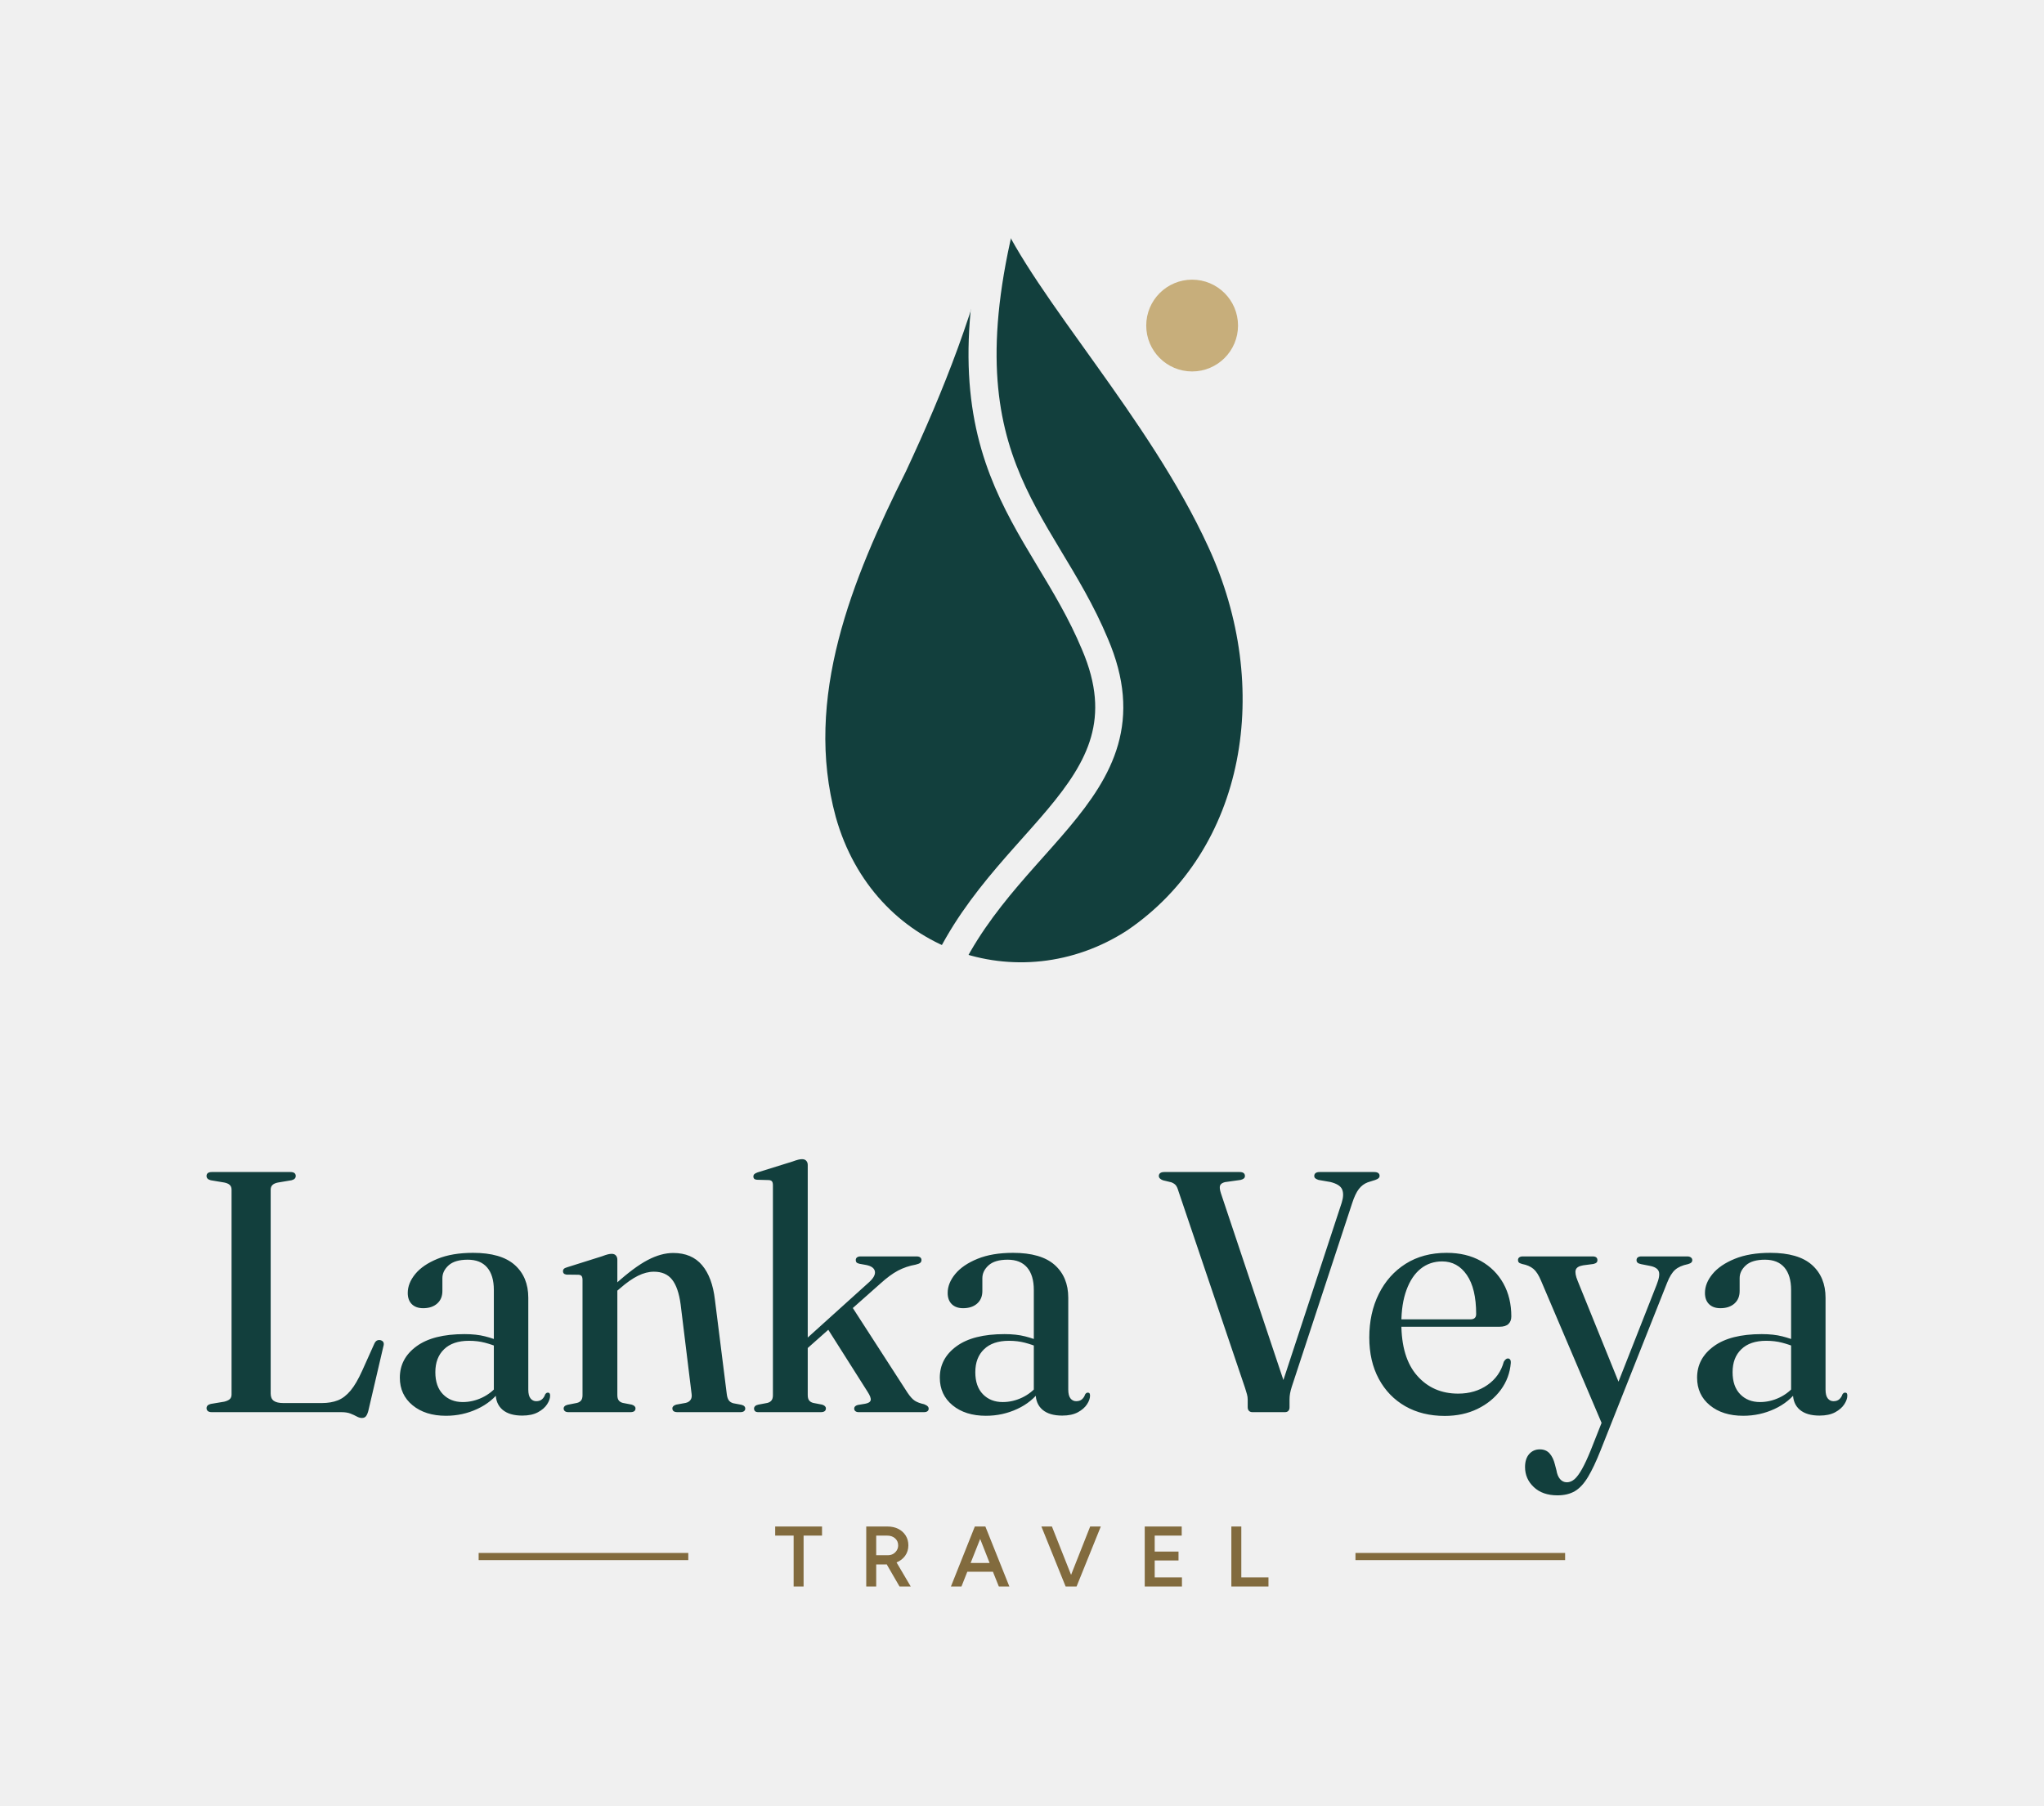
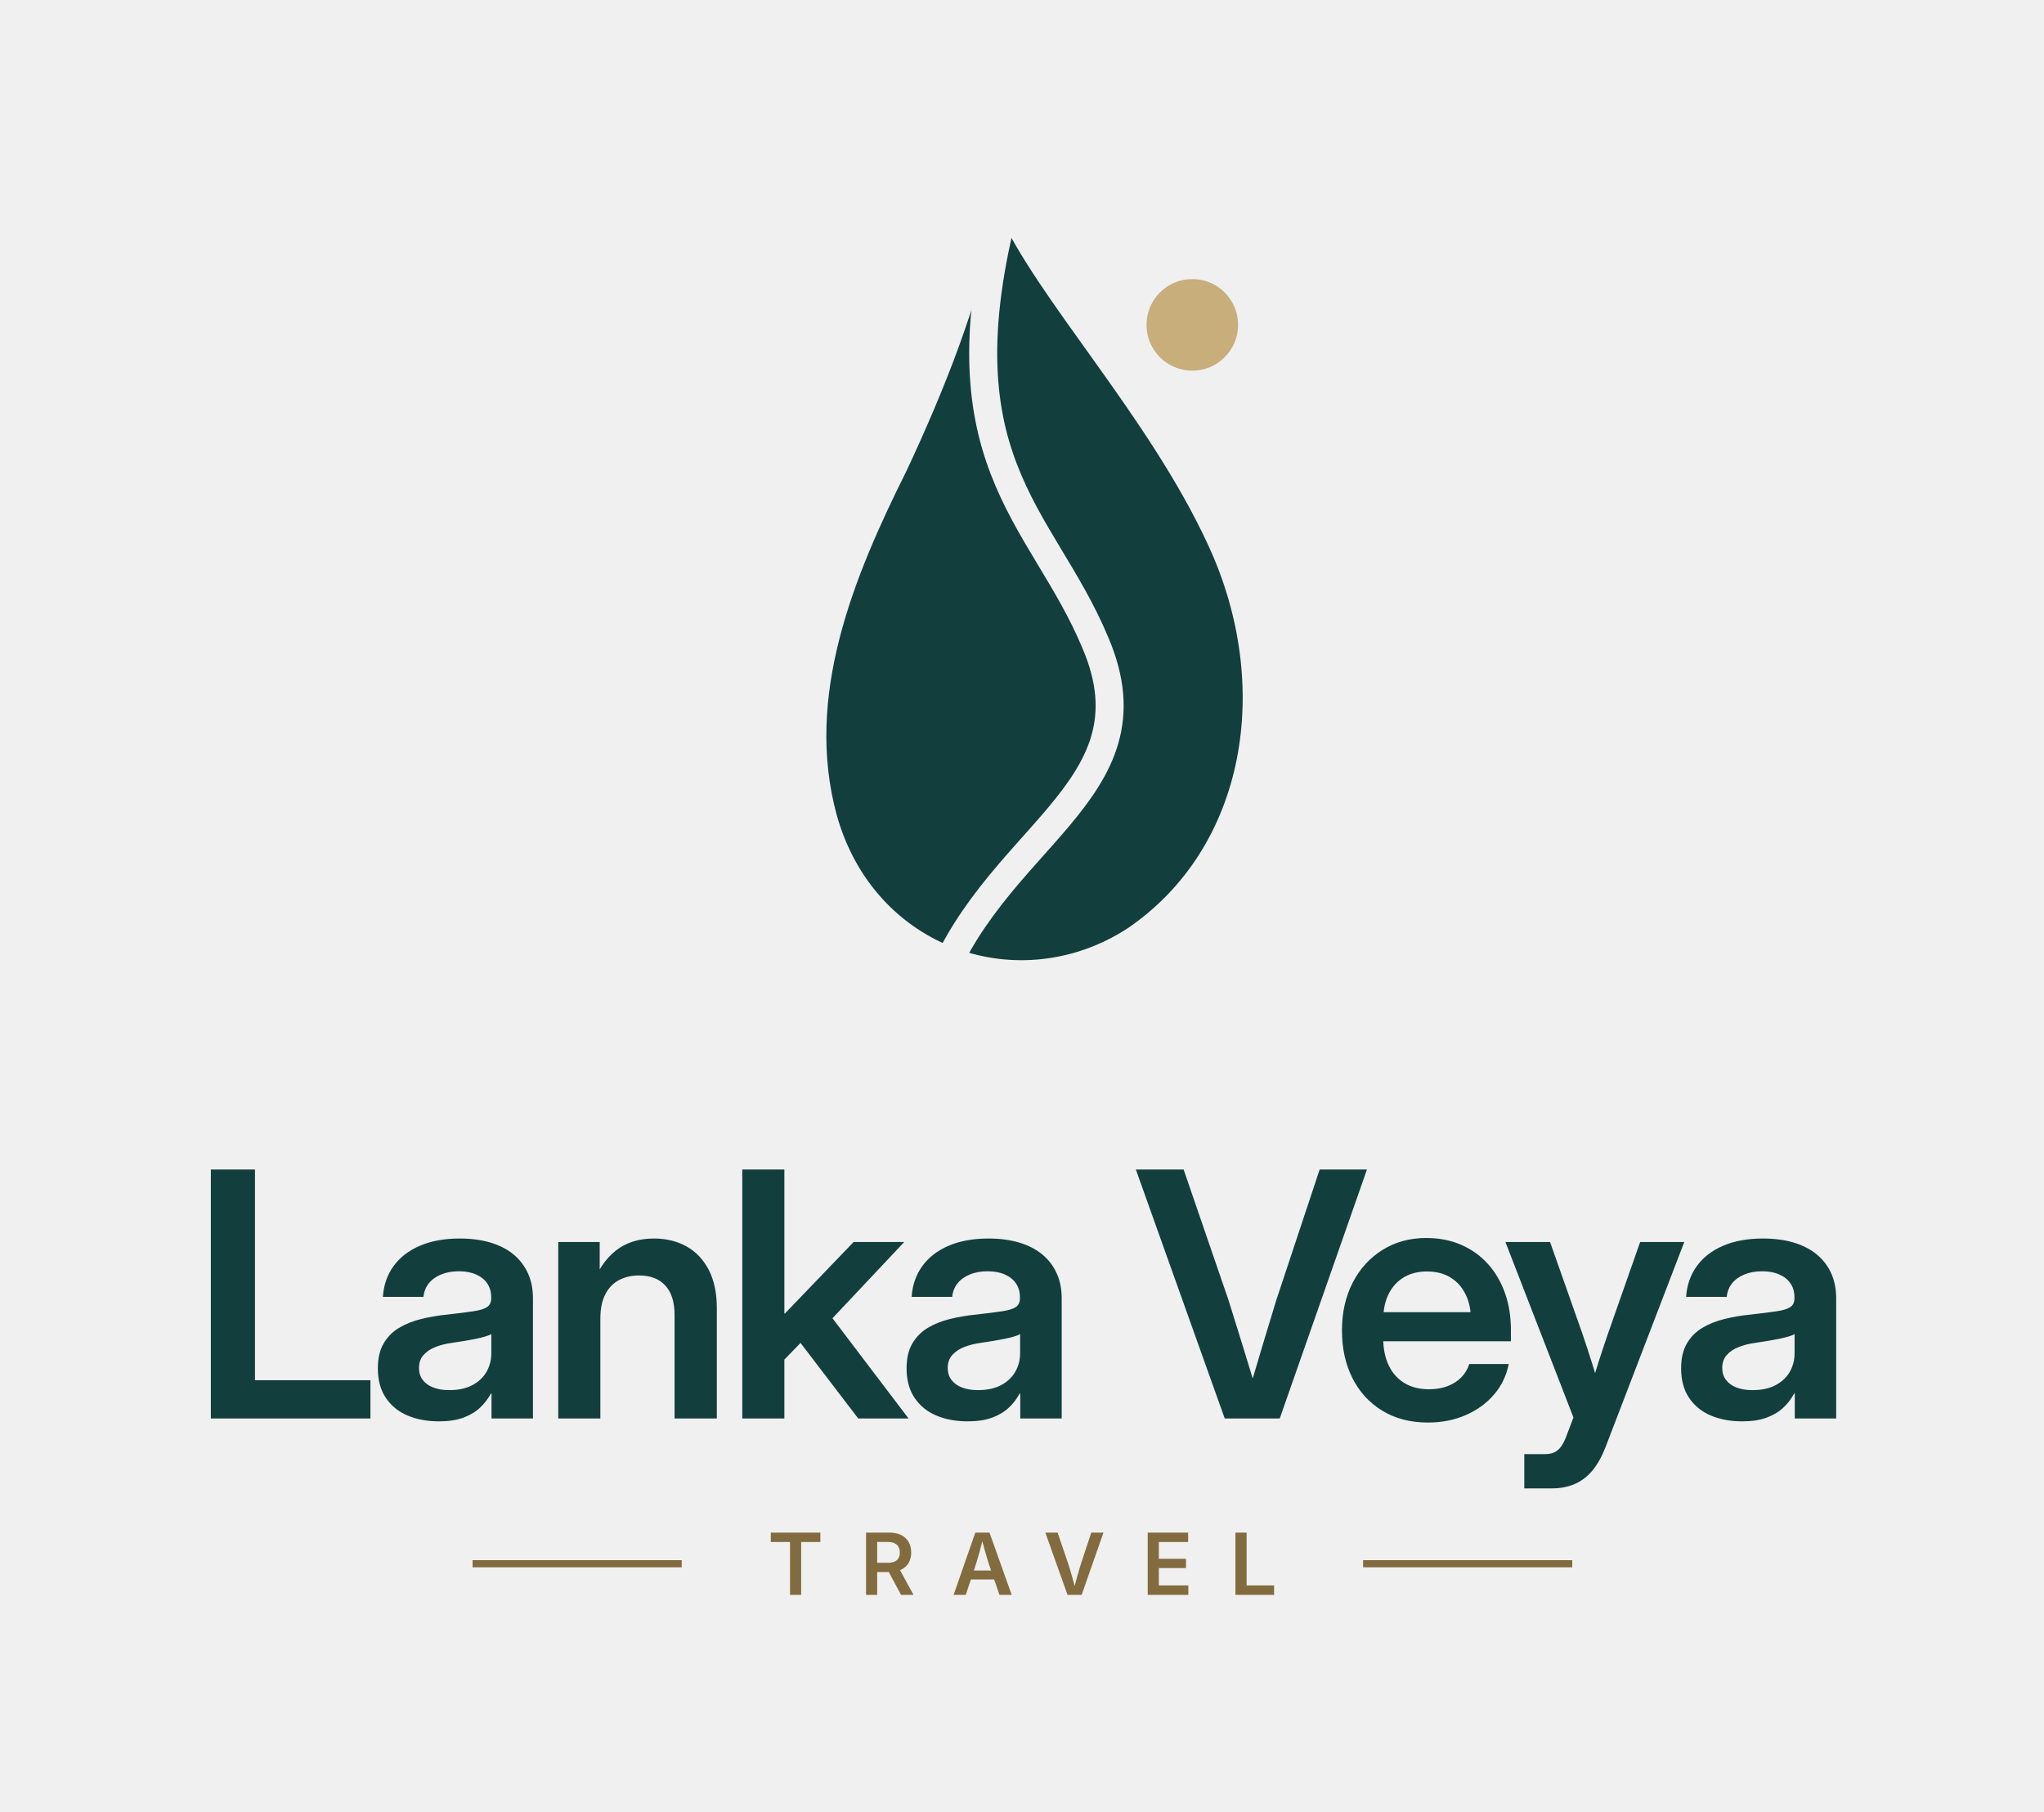
- <svg xmlns="http://www.w3.org/2000/svg" viewBox="0 0 429 379" width="429" height="379" role="img" aria-label="Lanka Veya Travel">
-   <g transform="translate(161.81 40.00) scale(1.1333)">
+ <svg xmlns="http://www.w3.org/2000/svg" viewBox="0 0 430 381" width="430" height="381" role="img" aria-label="Lanka Veya Travel">
+   <g transform="translate(162.43 40.00) scale(1.1333)">
    <mask id="road-s" maskUnits="userSpaceOnUse" x="0" y="0" width="100" height="150">
      <rect width="100" height="150" fill="#fff" />
      <path d="M30 150C40 120 72 112 60 84C50 60 30 50 44 0" fill="none" stroke="#000" stroke-width="5.2" />
    </mask>
    <path d="M42 4C49 20 70 42 81 66C93 92 88 122 66 137C46 150 19 141 12 116C6 94 15 72 25 52C32 37 38 22 42 4Z" fill="#123f3d" mask="url(#road-s)" />
    <circle cx="78" cy="25" r="8.5" fill="#c7ae7b" />
  </g>
-   <path d="M61.17 247.73 58.36 248.2Q57.6 248.34 57.21 248.7Q56.81 249.06 56.81 249.71V292.48Q56.81 293.56 57.46 294.02Q58.11 294.49 59.48 294.49H67.54Q69.45 294.49 70.91 293.92Q72.36 293.34 73.59 291.86Q74.81 290.39 76.04 287.65L78.56 282.04Q78.77 281.57 79.08 281.39Q79.38 281.21 79.82 281.28Q80.28 281.39 80.46 281.71Q80.64 282.04 80.46 282.61L77.3 296.15Q77.08 296.94 76.79 297.28Q76.5 297.62 75.96 297.62Q75.46 297.62 74.9 297.32Q74.34 297.01 73.59 296.71Q72.83 296.4 71.64 296.4H44.46Q43.89 296.4 43.62 296.17Q43.35 295.93 43.35 295.57Q43.35 294.89 44.25 294.67L47.06 294.2Q47.81 294.02 48.21 293.68Q48.6 293.34 48.6 292.69V249.71Q48.6 249.06 48.21 248.7Q47.81 248.34 47.06 248.2L44.25 247.73Q43.35 247.51 43.35 246.83Q43.35 246.43 43.62 246.22Q43.89 246 44.46 246H60.95Q61.53 246 61.8 246.22Q62.07 246.43 62.07 246.83Q62.07 247.51 61.17 247.73ZM104.04 292.48V291.97H103.65V270.77Q103.65 267.67 102.24 266.03Q100.84 264.4 98.18 264.4Q95.48 264.4 94.16 265.58Q92.85 266.77 92.85 268.28V270.98Q92.85 272.64 91.75 273.61Q90.65 274.58 88.82 274.58Q87.3 274.58 86.44 273.74Q85.58 272.89 85.58 271.38Q85.58 269.33 87.16 267.4Q88.74 265.48 91.82 264.22Q94.9 262.96 99.29 262.96Q105.16 262.96 108.02 265.49Q110.88 268.03 110.88 272.39V291.65Q110.88 292.94 111.35 293.52Q111.82 294.1 112.54 294.1Q113.33 294.1 113.78 293.68Q114.23 293.27 114.41 292.69Q114.52 292.51 114.66 292.4Q114.81 292.3 114.99 292.3Q115.24 292.3 115.35 292.46Q115.46 292.62 115.46 292.94Q115.46 293.77 114.83 294.74Q114.2 295.72 112.9 296.42Q111.6 297.12 109.62 297.12Q106.92 297.12 105.48 295.9Q104.04 294.67 104.04 292.48ZM83.92 289.16Q83.92 285.13 87.41 282.58Q90.9 280.02 97.49 280.02Q99.98 280.02 101.81 280.49Q103.65 280.96 105.16 281.64L104.73 282.83Q103.29 282.22 101.76 281.82Q100.23 281.42 98.43 281.42Q95.04 281.42 93.21 283.19Q91.37 284.95 91.37 288.01Q91.37 291 92.97 292.64Q94.58 294.28 97.13 294.28Q99.22 294.28 101.2 293.34Q103.18 292.4 104.58 290.64L105.12 291.68Q103.25 294.31 100.17 295.73Q97.1 297.16 93.6 297.16Q89.28 297.16 86.6 294.96Q83.92 292.76 83.92 289.16ZM129.57 264.4V292.8Q129.57 293.56 129.86 293.93Q130.14 294.31 130.72 294.46L132.59 294.82Q133.38 295.07 133.38 295.61Q133.38 296.4 132.3 296.4H119.31Q118.8 296.4 118.55 296.18Q118.3 295.97 118.3 295.64Q118.3 295.36 118.5 295.16Q118.7 294.96 119.13 294.85L121.11 294.46Q121.68 294.31 121.97 293.93Q122.26 293.56 122.26 292.84V268.64Q122.26 268.1 122.08 267.85Q121.9 267.6 121.43 267.56L118.88 267.53Q118.48 267.46 118.32 267.28Q118.16 267.1 118.16 266.84Q118.16 266.52 118.35 266.32Q118.55 266.12 119.06 265.98L126.36 263.68Q127.12 263.39 127.57 263.28Q128.02 263.17 128.38 263.17Q128.96 263.17 129.26 263.51Q129.57 263.86 129.57 264.4ZM128.74 271.6 127.84 270.7 129.24 269.44Q133.13 265.94 135.94 264.47Q138.75 262.99 141.3 262.99Q145.19 262.99 147.35 265.55Q149.51 268.1 150.05 272.82L152.54 292.62Q152.64 293.45 152.95 293.9Q153.26 294.35 153.9 294.53L155.6 294.85Q156.03 294.96 156.23 295.16Q156.42 295.36 156.42 295.64Q156.42 295.97 156.17 296.18Q155.92 296.4 155.38 296.4H142.2Q141.12 296.4 141.12 295.61Q141.12 295.07 141.92 294.82L143.9 294.46Q144.58 294.31 144.92 293.84Q145.26 293.38 145.16 292.62L142.85 273.76Q142.38 270.26 141.07 268.59Q139.76 266.92 137.24 266.92Q135.62 266.92 133.89 267.78Q132.16 268.64 130.14 270.41ZM159.16 296.4Q158.66 296.4 158.46 296.18Q158.26 295.97 158.26 295.64Q158.26 295.36 158.48 295.14Q158.69 294.92 159.16 294.82L161.07 294.46Q161.64 294.31 161.93 293.93Q162.22 293.56 162.22 292.84V248.77Q162.22 248.23 162.04 247.98Q161.86 247.73 161.39 247.69L158.84 247.62Q158.44 247.58 158.28 247.4Q158.12 247.22 158.12 246.97Q158.12 246.65 158.31 246.45Q158.51 246.25 159.02 246.07L166.32 243.8Q167.08 243.52 167.53 243.41Q167.98 243.3 168.34 243.3Q168.92 243.3 169.22 243.64Q169.53 243.98 169.53 244.52V292.8Q169.53 293.56 169.82 293.93Q170.1 294.31 170.68 294.46L172.55 294.82Q173.34 295.07 173.34 295.61Q173.34 296.4 172.26 296.4ZM167.66 282.43 182.45 269.08Q183.82 267.82 183.62 266.83Q183.42 265.84 181.8 265.51L180.4 265.26Q179.93 265.15 179.77 264.97Q179.61 264.79 179.61 264.47Q179.61 264.11 179.88 263.91Q180.15 263.71 180.62 263.71H192.35Q192.86 263.71 193.13 263.91Q193.4 264.11 193.4 264.47Q193.4 264.83 193.16 265.04Q192.93 265.26 192.17 265.44Q190.16 265.8 188.46 266.7Q186.77 267.6 184.79 269.4L168.23 284.09ZM178.46 273.72 190.48 292.33Q191.31 293.56 192.01 294.01Q192.71 294.46 193.97 294.74Q194.51 294.96 194.71 295.18Q194.91 295.39 194.91 295.68Q194.91 296 194.66 296.2Q194.4 296.4 193.94 296.4H180.22Q179.79 296.4 179.54 296.2Q179.28 296 179.28 295.64Q179.28 295.39 179.46 295.19Q179.64 295 180.04 294.89L181.55 294.64Q182.6 294.46 182.74 293.9Q182.88 293.34 182.09 292.12L173.42 278.44ZM217.37 292.48V291.97H216.98V270.77Q216.98 267.67 215.57 266.03Q214.17 264.4 211.5 264.4Q208.8 264.4 207.49 265.58Q206.18 266.77 206.18 268.28V270.98Q206.18 272.64 205.08 273.61Q203.98 274.58 202.14 274.58Q200.63 274.58 199.77 273.74Q198.9 272.89 198.9 271.38Q198.9 269.33 200.49 267.4Q202.07 265.48 205.15 264.22Q208.23 262.96 212.62 262.96Q218.49 262.96 221.35 265.49Q224.21 268.03 224.21 272.39V291.65Q224.21 292.94 224.68 293.52Q225.15 294.1 225.87 294.1Q226.66 294.1 227.11 293.68Q227.56 293.27 227.74 292.69Q227.85 292.51 227.99 292.4Q228.14 292.3 228.32 292.3Q228.57 292.3 228.68 292.46Q228.78 292.62 228.78 292.94Q228.78 293.77 228.15 294.74Q227.52 295.72 226.23 296.42Q224.93 297.12 222.95 297.12Q220.25 297.12 218.81 295.9Q217.37 294.67 217.37 292.48ZM197.25 289.16Q197.25 285.13 200.74 282.58Q204.23 280.02 210.82 280.02Q213.3 280.02 215.14 280.49Q216.98 280.96 218.49 281.64L218.06 282.83Q216.62 282.22 215.09 281.82Q213.56 281.42 211.76 281.42Q208.37 281.42 206.54 283.19Q204.7 284.95 204.7 288.01Q204.7 291 206.3 292.64Q207.9 294.28 210.46 294.28Q212.55 294.28 214.53 293.34Q216.51 292.4 217.91 290.64L218.45 291.68Q216.58 294.31 213.5 295.73Q210.42 297.16 206.93 297.16Q202.61 297.16 199.93 294.96Q197.25 292.76 197.25 289.16ZM275.84 246.83Q275.84 246.43 276.12 246.22Q276.41 246 276.95 246H288.4Q289.01 246 289.28 246.22Q289.55 246.43 289.55 246.79Q289.55 247.08 289.35 247.28Q289.16 247.48 288.65 247.66L287.07 248.16Q285.99 248.56 285.21 249.55Q284.44 250.54 283.79 252.55L271.12 291.07Q270.87 291.86 270.76 292.48Q270.65 293.09 270.65 293.74V295.39Q270.65 295.86 270.4 296.13Q270.15 296.4 269.68 296.4H262.88Q262.41 296.4 262.14 296.13Q261.87 295.86 261.87 295.36V293.74Q261.87 293.2 261.72 292.66Q261.58 292.12 261.33 291.36L247.32 249.96Q247.07 249.1 246.75 248.74Q246.42 248.38 245.85 248.16L244.08 247.73Q243.22 247.4 243.22 246.83Q243.22 246.43 243.51 246.22Q243.8 246 244.37 246H260.18Q260.75 246 261.02 246.22Q261.29 246.43 261.29 246.83Q261.29 247.15 261.06 247.35Q260.82 247.55 260.36 247.66L257.08 248.12Q256.25 248.34 256.07 248.84Q255.89 249.35 256.25 250.46L270.04 291.68L268.02 293.74L281.6 252.44Q282.14 250.72 281.69 249.65Q281.24 248.59 279.22 248.09L276.74 247.66Q276.3 247.51 276.07 247.33Q275.84 247.15 275.84 246.83ZM317.2 276.31Q317.2 277.32 316.59 277.9Q315.98 278.47 314.75 278.47H292.14V276.92H308.6Q309.82 276.92 309.82 275.81Q309.82 270.44 307.86 267.6Q305.9 264.76 302.69 264.76Q300.1 264.76 298.17 266.3Q296.25 267.85 295.19 270.77Q294.12 273.68 294.12 277.75Q294.12 284.99 297.44 288.75Q300.75 292.51 306.04 292.51Q309.6 292.51 312.2 290.69Q314.79 288.88 315.62 285.82Q315.87 285.42 316.07 285.28Q316.26 285.13 316.48 285.13Q316.8 285.13 316.97 285.4Q317.13 285.67 317.09 286.07Q316.84 289.2 314.99 291.72Q313.13 294.24 310.09 295.72Q307.05 297.19 303.23 297.19Q298.52 297.19 294.95 295.16Q291.39 293.12 289.39 289.42Q287.39 285.71 287.39 280.74Q287.39 275.59 289.39 271.58Q291.39 267.56 295.02 265.26Q298.66 262.96 303.63 262.96Q307.77 262.96 310.81 264.67Q313.85 266.38 315.53 269.38Q317.2 272.39 317.2 276.31ZM340.17 291.18 336.46 299.39 323.43 268.79Q322.71 267.06 321.83 266.32Q320.94 265.58 319.47 265.3Q318.93 265.15 318.77 264.97Q318.6 264.79 318.6 264.47Q318.6 264.11 318.87 263.91Q319.14 263.71 319.61 263.71H334.26Q334.77 263.71 335.02 263.91Q335.27 264.11 335.27 264.5Q335.27 264.83 335.07 265.01Q334.88 265.19 334.41 265.3L332.28 265.58Q330.95 265.8 330.72 266.54Q330.48 267.28 331.13 268.86ZM333.87 304.39 337.25 295.86 338.01 294.28 347.69 269.69Q348.48 267.71 348.14 266.84Q347.8 265.98 346.25 265.69L344.42 265.33Q343.91 265.22 343.7 265.03Q343.48 264.83 343.48 264.5Q343.48 264.11 343.75 263.91Q344.02 263.71 344.52 263.71H354.14Q354.6 263.71 354.89 263.93Q355.18 264.14 355.18 264.5Q355.18 264.79 354.98 264.99Q354.78 265.19 354.28 265.33Q352.52 265.69 351.58 266.52Q350.64 267.35 349.89 269.26L335.96 304.36Q334.55 307.92 333.29 310.01Q332.03 312.1 330.54 312.98Q329.04 313.86 326.88 313.86Q323.75 313.86 321.92 312.13Q320.08 310.4 320.08 307.92Q320.08 306.19 320.94 305.2Q321.81 304.21 323.18 304.21Q324.47 304.21 325.23 305.06Q325.98 305.9 326.34 307.34L326.67 308.6Q326.85 309.76 327.42 310.44Q328 311.12 328.86 311.12Q329.69 311.12 330.45 310.48Q331.2 309.83 332.03 308.35Q332.86 306.88 333.87 304.39ZM376.31 292.48V291.97H375.92V270.77Q375.92 267.67 374.51 266.03Q373.11 264.4 370.44 264.4Q367.74 264.4 366.43 265.58Q365.12 266.77 365.12 268.28V270.98Q365.12 272.64 364.02 273.61Q362.92 274.58 361.08 274.58Q359.57 274.58 358.71 273.74Q357.84 272.89 357.84 271.38Q357.84 269.33 359.43 267.4Q361.01 265.48 364.09 264.22Q367.17 262.96 371.56 262.96Q377.43 262.96 380.29 265.49Q383.15 268.03 383.15 272.39V291.65Q383.15 292.94 383.62 293.52Q384.09 294.1 384.81 294.1Q385.6 294.1 386.05 293.68Q386.5 293.27 386.68 292.69Q386.79 292.51 386.93 292.4Q387.08 292.3 387.26 292.3Q387.51 292.3 387.62 292.46Q387.72 292.62 387.72 292.94Q387.72 293.77 387.09 294.74Q386.46 295.72 385.17 296.42Q383.87 297.12 381.89 297.12Q379.19 297.12 377.75 295.9Q376.31 294.67 376.31 292.48ZM356.19 289.16Q356.19 285.13 359.68 282.58Q363.17 280.02 369.76 280.02Q372.24 280.02 374.08 280.49Q375.92 280.96 377.43 281.64L377 282.83Q375.56 282.22 374.03 281.82Q372.5 281.42 370.7 281.42Q367.31 281.42 365.48 283.19Q363.64 284.95 363.64 288.01Q363.64 291 365.24 292.64Q366.84 294.28 369.4 294.28Q371.49 294.28 373.47 293.34Q375.45 292.4 376.85 290.64L377.39 291.68Q375.52 294.31 372.44 295.73Q369.36 297.16 365.87 297.16Q361.55 297.16 358.87 294.96Q356.19 292.76 356.19 289.16Z" fill="#123f3d" />
-   <path d="M166.57 333V322.31H162.7V320.4H172.53V322.31H168.66V333ZM181.81 333V320.4H186.26Q187.55 320.4 188.54 320.9Q189.53 321.41 190.09 322.3Q190.65 323.19 190.65 324.36Q190.65 325.6 189.97 326.55Q189.28 327.49 188.17 327.94L191.15 333H188.8L186.1 328.34Q185.99 328.36 185.87 328.36Q185.75 328.36 185.63 328.36H183.9V333ZM183.9 326.43H186.35Q186.96 326.43 187.44 326.16Q187.91 325.89 188.21 325.42Q188.51 324.95 188.51 324.36Q188.51 323.46 187.86 322.88Q187.21 322.31 186.19 322.31H183.9ZM199.58 333 204.6 320.4H206.81L211.85 333H209.64L208.4 329.9H203.02L201.79 333ZM203.72 328.05H207.7L205.72 323.01ZM223.66 333 218.57 320.4H220.78L224.8 330.55L228.81 320.4H231.04L225.95 333ZM240.26 333V320.4H248.02V322.31H242.35V325.66H247.35V327.53H242.35V331.09H248.07V333ZM258.44 333V320.4H260.53V331.09H266.23V333Z" fill="#826b3e" />
-   <rect x="100.46" y="325.95" width="44" height="1.5" fill="#826b3e" />
-   <rect x="284.49" y="325.95" width="44" height="1.5" fill="#826b3e" />
+   <path d="M44.36 298.38V246H53.64V290.33H77.93V298.38ZM92.32 298.98Q88.63 298.98 85.73 297.75Q82.83 296.52 81.16 294.02Q79.49 291.53 79.49 287.84Q79.49 284.67 80.69 282.62Q81.88 280.56 83.92 279.33Q85.96 278.1 88.6 277.45Q91.23 276.8 94.08 276.52Q97.53 276.13 99.55 275.83Q101.57 275.53 102.45 274.95Q103.33 274.37 103.33 273.11V272.82Q103.33 271.21 102.52 269.99Q101.71 268.78 100.18 268.1Q98.65 267.41 96.54 267.41Q94.4 267.41 92.76 268.1Q91.13 268.78 90.18 269.99Q89.23 271.21 89.09 272.79H80.55Q80.79 269.1 82.78 266.34Q84.77 263.58 88.32 262.05Q91.87 260.52 96.72 260.52Q100.34 260.52 103.2 261.38Q106.07 262.24 108.06 263.89Q110.04 265.55 111.08 267.87Q112.12 270.19 112.12 273.07V298.38H103.4V293.14H103.26Q102.38 294.8 100.97 296.12Q99.57 297.43 97.46 298.21Q95.35 298.98 92.32 298.98ZM94.5 292.41Q97.42 292.41 99.39 291.35Q101.36 290.3 102.36 288.54Q103.36 286.78 103.36 284.64V280.63Q102.94 280.88 102.13 281.12Q101.32 281.37 100.22 281.6Q99.11 281.82 97.83 282.04Q96.54 282.25 95.17 282.46Q93.27 282.7 91.67 283.32Q90.07 283.93 89.11 285.01Q88.14 286.08 88.14 287.77Q88.14 289.21 88.93 290.26Q89.72 291.32 91.15 291.86Q92.57 292.41 94.5 292.41ZM126.3 277.39V298.38H117.44V261.26H126.16V270.71H124.43Q126.23 265.72 129.48 263.12Q132.73 260.52 137.55 260.52Q141.45 260.52 144.44 262.19Q147.42 263.86 149.11 267.13Q150.8 270.4 150.8 275.18V298.38H141.91V276.59Q141.91 272.51 139.95 270.4Q138 268.29 134.42 268.29Q132.1 268.29 130.27 269.24Q128.44 270.19 127.37 272.19Q126.3 274.2 126.3 277.39ZM164.24 286.78V276.3H165.12L179.57 261.26H190.22L172.99 279.57H171.24ZM156.15 298.38V246H165.01V298.38ZM180.55 298.38 167.69 281.54 173.66 275.36 191.14 298.38ZM203.56 298.98Q199.87 298.98 196.96 297.75Q194.06 296.52 192.39 294.02Q190.72 291.53 190.72 287.84Q190.72 284.67 191.92 282.62Q193.12 280.56 195.15 279.33Q197.19 278.1 199.83 277.45Q202.47 276.8 205.31 276.52Q208.76 276.13 210.78 275.83Q212.8 275.53 213.68 274.95Q214.56 274.37 214.56 273.11V272.82Q214.56 271.21 213.75 269.99Q212.94 268.78 211.41 268.1Q209.88 267.41 207.78 267.41Q205.63 267.41 204 268.1Q202.36 268.78 201.41 269.99Q200.46 271.21 200.32 272.79H191.78Q192.03 269.1 194.01 266.34Q196 263.58 199.55 262.05Q203.1 260.52 207.95 260.52Q211.57 260.52 214.44 261.38Q217.3 262.24 219.29 263.89Q221.28 265.55 222.31 267.87Q223.35 270.19 223.35 273.07V298.38H214.63V293.14H214.49Q213.61 294.8 212.21 296.12Q210.8 297.43 208.69 298.21Q206.58 298.98 203.56 298.98ZM205.74 292.41Q208.65 292.41 210.62 291.35Q212.59 290.3 213.59 288.54Q214.6 286.78 214.6 284.64V280.63Q214.17 280.88 213.37 281.12Q212.56 281.37 211.45 281.6Q210.34 281.82 209.06 282.04Q207.78 282.25 206.4 282.46Q204.51 282.7 202.91 283.32Q201.31 283.93 200.34 285.01Q199.37 286.08 199.37 287.77Q199.37 289.21 200.16 290.26Q200.96 291.32 202.38 291.86Q203.8 292.41 205.74 292.41ZM257.65 298.38 238.95 246H249L258.46 273.53Q259.72 277.54 261.31 282.69Q262.89 287.84 264.89 294.38H262.22Q264.15 287.84 265.7 282.69Q267.25 277.54 268.48 273.53L277.62 246H287.57L269.22 298.38ZM300.41 299.23Q294.86 299.23 290.78 296.73Q286.7 294.23 284.5 289.86Q282.31 285.48 282.31 279.86Q282.31 274.2 284.57 269.8Q286.84 265.41 290.85 262.91Q294.86 260.41 300.06 260.41Q304.07 260.41 307.34 261.82Q310.61 263.23 312.96 265.81Q315.32 268.39 316.58 271.93Q317.85 275.46 317.85 279.71V282.14H285.82V276.02H313.42L309.45 277.68Q309.45 274.51 308.3 272.23Q307.16 269.94 305.1 268.69Q303.05 267.45 300.2 267.45Q297.39 267.45 295.31 268.69Q293.24 269.94 292.11 272.23Q290.99 274.51 290.99 277.68V281.51Q290.99 284.71 292.11 287.13Q293.24 289.56 295.4 290.89Q297.56 292.23 300.62 292.23Q302.84 292.23 304.56 291.56Q306.28 290.89 307.44 289.7Q308.6 288.5 309.09 286.92H317.39Q316.69 290.54 314.32 293.32Q311.94 296.1 308.36 297.66Q304.77 299.23 300.41 299.23ZM320.67 313.08V305.87H325.07Q326.26 305.87 327.09 305.45Q327.91 305.03 328.53 304.11Q329.14 303.2 329.64 301.76L331.01 298.17L316.7 261.26H326.09L332.91 280.59Q333.96 283.69 334.93 286.76Q335.89 289.84 336.81 292.9H334.35Q335.23 289.84 336.21 286.75Q337.2 283.65 338.25 280.59L345.04 261.26H354.32L337.72 304.5Q336.6 307.38 335.02 309.3Q333.43 311.21 331.31 312.15Q329.18 313.08 326.47 313.08Q325.07 313.08 323.59 313.08Q322.11 313.08 320.67 313.08ZM366.49 298.98Q362.8 298.98 359.9 297.75Q357 296.52 355.33 294.02Q353.66 291.53 353.66 287.84Q353.66 284.67 354.86 282.62Q356.05 280.56 358.09 279.33Q360.13 278.1 362.77 277.45Q365.4 276.8 368.25 276.52Q371.69 276.13 373.72 275.83Q375.74 275.53 376.62 274.95Q377.5 274.37 377.5 273.11V272.82Q377.5 271.21 376.69 269.99Q375.88 268.78 374.35 268.1Q372.82 267.41 370.71 267.41Q368.57 267.41 366.93 268.1Q365.3 268.78 364.35 269.99Q363.4 271.21 363.26 272.79H354.71Q354.96 269.1 356.95 266.34Q358.93 263.58 362.48 262.05Q366.03 260.52 370.89 260.52Q374.51 260.52 377.37 261.38Q380.24 262.24 382.22 263.89Q384.21 265.55 385.25 267.87Q386.28 270.19 386.28 273.07V298.38H377.57V293.14H377.43Q376.55 294.8 375.14 296.12Q373.73 297.43 371.62 298.21Q369.52 298.98 366.49 298.98ZM368.67 292.41Q371.59 292.41 373.56 291.35Q375.53 290.3 376.53 288.54Q377.53 286.78 377.53 284.64V280.63Q377.11 280.88 376.3 281.12Q375.49 281.37 374.38 281.6Q373.28 281.82 371.99 282.04Q370.71 282.25 369.34 282.46Q367.44 282.7 365.84 283.32Q364.24 283.93 363.28 285.01Q362.31 286.08 362.31 287.77Q362.31 289.21 363.1 290.26Q363.89 291.32 365.31 291.86Q366.74 292.41 368.67 292.41Z" fill="#123f3d" />
+   <path d="M162.15 324.36V322.38H172.58V324.36H168.54V335.48H166.2V324.36ZM182.19 335.48V322.38H187.08Q188.58 322.38 189.61 322.91Q190.64 323.44 191.17 324.38Q191.69 325.33 191.69 326.58Q191.69 327.82 191.16 328.75Q190.63 329.67 189.59 330.17Q188.56 330.67 187.05 330.67H183.55V328.73H186.74Q187.63 328.73 188.19 328.48Q188.75 328.23 189.02 327.74Q189.3 327.26 189.3 326.58Q189.3 325.87 189.02 325.38Q188.75 324.88 188.18 324.62Q187.62 324.35 186.72 324.35H184.53V335.48ZM189.55 335.48 186.37 329.54H188.94L192.18 335.48ZM200.61 335.48 205.18 322.38H208.16L212.83 335.48H210.26L207.93 328.68Q207.59 327.62 207.22 326.29Q206.85 324.96 206.4 323.26H206.89Q206.45 324.98 206.1 326.32Q205.74 327.66 205.42 328.68L203.17 335.48ZM203.27 332.24V330.35H210.17V332.24ZM224.58 335.48 219.91 322.38H222.49L224.81 329.19Q225.13 330.21 225.51 331.54Q225.89 332.87 226.33 334.55H225.83Q226.27 332.84 226.64 331.52Q227 330.21 227.32 329.19L229.57 322.38H232.14L227.55 335.48ZM241.45 335.48V322.38H249.95V324.36H243.79V327.89H249.5V329.84H243.79V333.5H249.99V335.48ZM259.9 335.48V322.38H262.25V333.5H268.03V335.48Z" fill="#826b3e" />
+   <rect x="99.42" y="328.18" width="44" height="1.5" fill="#826b3e" />
+   <rect x="286.76" y="328.18" width="44" height="1.5" fill="#826b3e" />
</svg>
